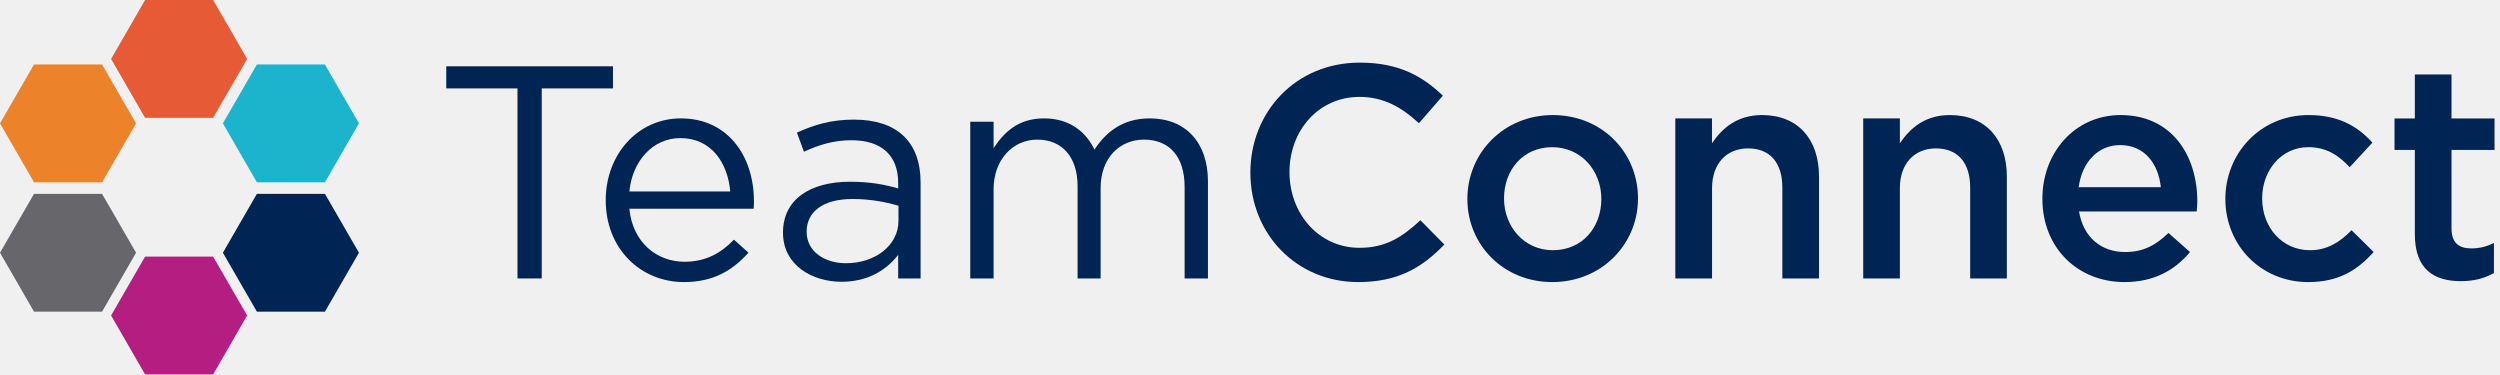
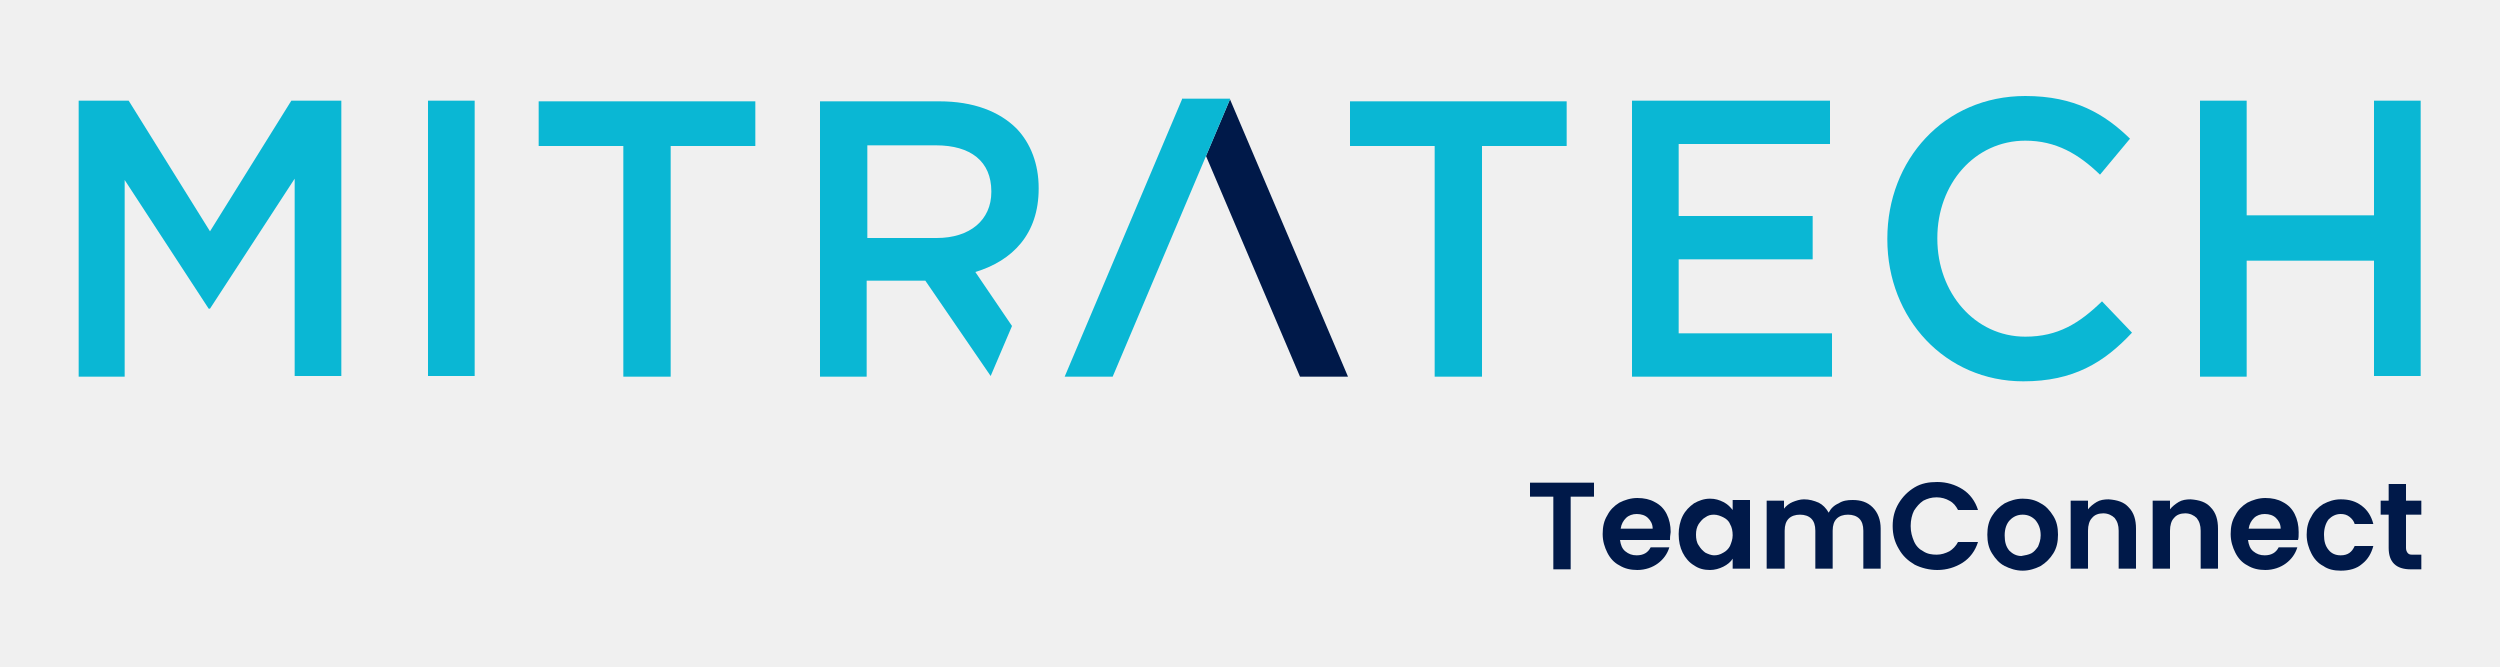
- <svg xmlns="http://www.w3.org/2000/svg" width="434" height="65" viewBox="0 0 434 65" fill="none">
-   <g clip-path="url(#clip0_4287_9917)">
-     <path d="M17.716 31.648L23.621 21.415L17.716 11.192H5.905L0 21.415L5.905 31.648H17.716Z" fill="#EC822A" />
-     <path d="M36.998 20.455L42.904 10.233L36.998 0H25.188L19.283 10.233L25.188 20.455H36.998Z" fill="#E65A36" />
-     <path d="M44.598 33.651L38.693 43.874L44.598 54.106H56.408L62.314 43.874L56.408 33.651H44.598Z" fill="#002453" />
-     <path d="M17.716 33.651H5.905L0 43.874L5.905 54.106H17.716L23.621 43.874L17.716 33.651Z" fill="#67666B" />
-     <path d="M44.598 31.648H56.408L62.314 21.415L56.408 11.192H44.598L38.693 21.415L44.598 31.648Z" fill="#1CB3CD" />
-     <path d="M25.188 44.545L19.283 54.767L25.188 65H36.998L42.904 54.767L36.998 44.545H25.188Z" fill="#B41E80" />
-     <path d="M94.046 48.339H89.836V15.349H77.471V11.512H106.411V15.349H94.046V48.339Z" fill="#002453" />
-     <path d="M118.829 45.44C122.56 45.44 125.193 43.916 127.41 41.603L129.936 43.862C127.197 46.911 123.882 48.968 118.733 48.968C111.261 48.968 105.153 43.234 105.153 34.76C105.153 26.861 110.675 20.551 118.2 20.551C126.248 20.551 130.885 26.968 130.885 34.973C130.885 35.346 130.885 35.761 130.831 36.241H109.257C109.833 42.125 114.043 45.44 118.829 45.44ZM126.77 33.235C126.344 28.289 123.509 23.972 118.094 23.972C113.361 23.972 109.779 27.916 109.257 33.235H126.77Z" fill="#002453" />
-     <path d="M139.561 26.338L138.346 23.023C141.341 21.659 144.294 20.764 148.238 20.764C155.657 20.764 159.814 24.548 159.814 31.711V48.339H155.923V44.235C154.026 46.708 150.871 48.915 146.085 48.915C141.032 48.915 135.926 46.069 135.926 40.387C135.926 34.599 140.659 31.551 147.555 31.551C151.03 31.551 153.503 32.02 155.923 32.713V31.764C155.923 26.871 152.928 24.345 147.822 24.345C144.614 24.345 142.087 25.187 139.561 26.338ZM140.03 40.227C140.03 43.702 143.185 45.696 146.873 45.696C151.872 45.696 155.976 42.647 155.976 38.33V35.708C153.972 35.132 151.297 34.546 147.982 34.546C142.876 34.546 140.03 36.763 140.03 40.227Z" fill="#002453" />
-     <path d="M199.594 20.551C205.851 20.551 209.699 24.761 209.699 31.498V48.339H205.648V32.447C205.648 27.181 203.016 24.239 198.592 24.239C194.488 24.239 191.067 27.287 191.067 32.66V48.339H187.069V32.34C187.069 27.234 184.383 24.239 180.066 24.239C175.749 24.239 172.488 27.82 172.488 32.82V48.339H168.437V21.137H172.488V25.71C174.278 23.024 176.698 20.551 181.271 20.551C185.694 20.551 188.53 22.917 190.001 25.966C191.962 22.97 194.861 20.551 199.594 20.551Z" fill="#002453" />
-     <path d="M235.793 48.968C225.059 48.968 217.064 40.601 217.064 29.973C217.064 19.453 224.91 10.872 236.059 10.872C242.849 10.872 246.953 13.238 250.481 16.607L246.324 21.393C243.382 18.653 240.216 16.82 236.006 16.82C228.95 16.82 223.854 22.608 223.854 29.867C223.854 37.126 228.96 43.02 236.006 43.02C240.536 43.02 243.425 41.176 246.58 38.234L250.737 42.445C246.9 46.442 242.689 48.968 235.793 48.968Z" fill="#002453" />
-     <path d="M269.465 48.968C260.991 48.968 254.734 42.498 254.734 34.546C254.734 26.551 261.045 19.975 269.572 19.975C278.099 19.975 284.356 26.445 284.356 34.45C284.356 42.391 278.046 48.968 269.465 48.968ZM269.465 25.549C264.36 25.549 261.098 29.547 261.098 34.439C261.098 39.385 264.626 43.436 269.572 43.436C274.731 43.436 277.993 39.438 277.993 34.546C277.993 29.6 274.465 25.549 269.465 25.549Z" fill="#002453" />
-     <path d="M297.2 48.339H290.837V20.55H297.2V24.867C298.991 22.234 301.571 19.975 305.888 19.975C312.145 19.975 315.78 24.185 315.78 30.655V48.339H309.416V32.553C309.416 28.235 307.263 25.763 303.468 25.763C299.78 25.763 297.211 28.342 297.211 32.659V48.339H297.2Z" fill="#002453" />
-     <path d="M329.818 48.339H323.454V20.55H329.818V24.867C331.608 22.234 334.188 19.975 338.494 19.975C344.751 19.975 348.386 24.185 348.386 30.655V48.339H342.022V32.553C342.022 28.235 339.869 25.763 336.075 25.763C332.387 25.763 329.818 28.342 329.818 32.659V48.339Z" fill="#002453" />
-     <path d="M368.916 43.755C372.018 43.755 374.235 42.593 376.442 40.44L380.183 43.755C377.55 46.91 373.926 48.968 368.82 48.968C360.772 48.968 354.558 43.127 354.558 34.492C354.558 26.498 360.186 19.975 368.138 19.975C376.974 19.975 381.451 26.924 381.451 34.972C381.451 35.548 381.398 36.081 381.345 36.71H360.922C361.657 41.229 364.812 43.755 368.916 43.755ZM375.12 32.499C374.693 28.395 372.274 25.187 368.063 25.187C364.173 25.187 361.433 28.182 360.858 32.499H375.12Z" fill="#002453" />
-     <path d="M400.691 48.968C392.43 48.968 386.322 42.498 386.322 34.546C386.322 26.594 392.43 19.975 400.744 19.975C406.01 19.975 409.272 21.925 411.851 24.761L407.907 29.024C405.957 26.967 403.91 25.549 400.702 25.549C396.075 25.549 392.707 29.547 392.707 34.439C392.707 39.438 396.129 43.436 401.021 43.436C404.017 43.436 406.234 42.018 408.227 39.961L412.064 43.745C409.325 46.804 406.116 48.968 400.691 48.968Z" fill="#002453" />
-     <path d="M425.58 39.652C425.58 42.125 426.838 43.127 429.002 43.127C430.42 43.127 431.688 42.807 432.946 42.179V47.391C431.368 48.286 429.577 48.809 427.211 48.809C422.532 48.809 419.217 46.751 419.217 40.654V26.03H415.688V20.562H419.217V12.93H425.58V20.562H433.052V26.03H425.58V39.652Z" fill="#002453" />
+ <svg xmlns="http://www.w3.org/2000/svg" version="1.1" id="Layer_1" x="0px" y="0px" viewBox="0 0 375 100" style="enable-background:new 0 0 375 100;" xml:space="preserve">
+   <style type="text/css">
+ 	.st0{fill:#001949;}
+ 	.st1{fill:#0AB7D4;}
+ </style>
+   <g>
+     <g>
+       <polygon class="st0" points="202.2,56.5 184.5,14.9 180.9,23.4 195,56.5   " />
+       <g>
+         <g>
+           <path class="st1" d="M11.8,15.1h7.5l12.2,19.6l12.2-19.6h7.5v41.3h-7V26.8L31.5,46.3h-0.2L18.7,27v29.5h-6.9V15.1z" />
+           <path class="st1" d="M64.2,15.1h7v41.3h-7V15.1z" />
+           <path class="st1" d="M93.5,21.9H80.8v-6.7h32.5v6.7h-12.7v34.6h-7.1V21.9z" />
+           <path class="st1" d="M146.3,40.8c5.6-1.7,9.5-5.7,9.5-12.5v-0.1c0-3.6-1.2-6.7-3.3-8.9c-2.6-2.6-6.5-4.1-11.6-4.1h-17.9v41.3h7      V42.1h8.8l9.8,14.3l3.2-7.5L146.3,40.8z M130.1,35.6V21.8h10.3c5.2,0,8.3,2.4,8.3,6.9v0.1c0,4.2-3.2,6.9-8.2,6.9H130.1z" />
+         </g>
+         <g>
+           <path class="st1" d="M215.2,21.9h-12.7v-6.7H235v6.7h-12.7v34.6h-7.1V21.9z" />
+           <path class="st1" d="M244.8,15.1h29.7v6.5h-22.7v10.8h20.1v6.5h-20.1V50h23v6.5h-30V15.1z" />
+           <path class="st1" d="M283.1,35.9v-0.1c0-11.8,8.5-21.4,20.7-21.4c7.4,0,11.9,2.7,15.7,6.4l-4.5,5.4c-3.2-3.1-6.6-5.1-11.2-5.1      c-7.6,0-13.2,6.5-13.2,14.6v0.1c0,8.1,5.6,14.7,13.2,14.7c4.9,0,8.1-2,11.5-5.3l4.5,4.7c-4.2,4.5-8.8,7.3-16.3,7.3      C291.8,57.2,283.1,47.8,283.1,35.9z" />
+           <path class="st1" d="M330,15.1h7v17.2h19.1V15.1h7v41.3h-7V39.1H337v17.4h-7V15.1z" />
+         </g>
+         <polygon class="st1" points="184.5,14.8 177.3,14.8 177.3,14.9 159.7,56.5 166.9,56.5 184.5,14.9    " />
+       </g>
+     </g>
+     <g>
+       <path class="st0" d="M239.1,72.4v2.1h-3.5v10.9H233V74.5h-3.5v-2.1H239.1z" />
+       <path class="st0" d="M250.5,81h-7.5c0.1,0.7,0.3,1.3,0.8,1.7c0.5,0.4,1,0.6,1.7,0.6c1,0,1.7-0.4,2.1-1.2h2.8    c-0.3,1-0.9,1.8-1.7,2.4c-0.8,0.6-1.9,1-3.1,1c-1,0-1.9-0.2-2.7-0.7c-0.8-0.4-1.4-1.1-1.8-1.9c-0.4-0.8-0.7-1.7-0.7-2.8    c0-1.1,0.2-2,0.7-2.8c0.4-0.8,1-1.4,1.8-1.9c0.8-0.4,1.7-0.7,2.7-0.7c1,0,1.9,0.2,2.6,0.6c0.8,0.4,1.4,1,1.8,1.8    c0.4,0.8,0.6,1.7,0.6,2.7C250.5,80.4,250.5,80.7,250.5,81z M247.9,79.3c0-0.7-0.3-1.2-0.7-1.6s-1-0.6-1.7-0.6    c-0.6,0-1.2,0.2-1.6,0.6c-0.4,0.4-0.7,0.9-0.8,1.6H247.9z" />
+       <path class="st0" d="M252.4,77.4c0.4-0.8,1-1.4,1.7-1.9c0.7-0.4,1.5-0.7,2.4-0.7c0.8,0,1.4,0.2,2,0.5c0.6,0.3,1,0.7,1.4,1.2v-1.5    h2.6v10.3h-2.6v-1.5c-0.3,0.5-0.8,0.9-1.4,1.2c-0.6,0.3-1.3,0.5-2,0.5c-0.9,0-1.7-0.2-2.4-0.7c-0.7-0.4-1.3-1.1-1.7-1.9    c-0.4-0.8-0.6-1.7-0.6-2.8C251.8,79.2,252,78.2,252.4,77.4z M259.5,78.6c-0.2-0.5-0.6-0.8-1-1c-0.4-0.2-0.9-0.4-1.4-0.4    s-0.9,0.1-1.3,0.4c-0.4,0.2-0.7,0.6-1,1c-0.3,0.5-0.4,1-0.4,1.6s0.1,1.2,0.4,1.6c0.3,0.5,0.6,0.8,1,1.1c0.4,0.2,0.9,0.4,1.3,0.4    c0.5,0,0.9-0.1,1.4-0.4c0.4-0.2,0.8-0.6,1-1c0.2-0.5,0.4-1,0.4-1.6S259.8,79.1,259.5,78.6z" />
+       <path class="st0" d="M280.9,76.1c0.8,0.8,1.2,1.9,1.2,3.2v6h-2.6v-5.7c0-0.8-0.2-1.4-0.6-1.8c-0.4-0.4-1-0.6-1.7-0.6    s-1.3,0.2-1.7,0.6c-0.4,0.4-0.6,1-0.6,1.8v5.7h-2.6v-5.7c0-0.8-0.2-1.4-0.6-1.8c-0.4-0.4-1-0.6-1.7-0.6c-0.7,0-1.3,0.2-1.7,0.6    c-0.4,0.4-0.6,1-0.6,1.8v5.7H265V75.1h2.6v1.2c0.3-0.4,0.8-0.8,1.3-1c0.5-0.2,1.1-0.4,1.7-0.4c0.8,0,1.5,0.2,2.2,0.5    c0.6,0.3,1.1,0.8,1.5,1.5c0.3-0.6,0.8-1.1,1.5-1.4c0.6-0.4,1.3-0.5,2.1-0.5C279.1,75,280.1,75.3,280.9,76.1z" />
+       <path class="st0" d="M284.8,75.5c0.6-1,1.4-1.8,2.4-2.4c1-0.6,2.1-0.8,3.4-0.8c1.4,0,2.7,0.4,3.8,1.1c1.1,0.7,1.9,1.8,2.3,3.1h-3    c-0.3-0.6-0.7-1.1-1.3-1.4c-0.5-0.3-1.2-0.5-1.9-0.5c-0.8,0-1.4,0.2-2,0.5c-0.6,0.4-1,0.9-1.4,1.5c-0.3,0.6-0.5,1.4-0.5,2.3    c0,0.9,0.2,1.6,0.5,2.3s0.8,1.2,1.4,1.5c0.6,0.4,1.3,0.5,2,0.5c0.7,0,1.3-0.2,1.9-0.5c0.5-0.3,1-0.8,1.3-1.4h3    c-0.4,1.3-1.2,2.4-2.3,3.1c-1.1,0.7-2.4,1.1-3.8,1.1c-1.2,0-2.4-0.3-3.4-0.8c-1-0.6-1.8-1.3-2.4-2.4c-0.6-1-0.9-2.1-0.9-3.4    C283.9,77.6,284.2,76.5,284.8,75.5z" />
+       <path class="st0" d="M300.7,84.9c-0.8-0.4-1.4-1.1-1.9-1.9c-0.5-0.8-0.7-1.7-0.7-2.8s0.2-2,0.7-2.8c0.5-0.8,1.1-1.4,1.9-1.9    c0.8-0.4,1.7-0.7,2.7-0.7c1,0,1.9,0.2,2.7,0.7c0.8,0.4,1.4,1.1,1.9,1.9c0.5,0.8,0.7,1.7,0.7,2.8s-0.2,2-0.7,2.8    c-0.5,0.8-1.1,1.4-1.9,1.9c-0.8,0.4-1.7,0.7-2.7,0.7C302.4,85.6,301.5,85.3,300.7,84.9z M304.7,83c0.4-0.2,0.7-0.6,1-1    c0.2-0.5,0.4-1,0.4-1.7c0-1-0.3-1.7-0.8-2.3c-0.5-0.5-1.1-0.8-1.9-0.8s-1.4,0.3-1.9,0.8c-0.5,0.5-0.8,1.3-0.8,2.3s0.2,1.7,0.7,2.3    c0.5,0.5,1.1,0.8,1.8,0.8C303.8,83.3,304.3,83.2,304.7,83z" />
+       <path class="st0" d="M319.3,76.1c0.8,0.8,1.1,1.9,1.1,3.2v6h-2.6v-5.7c0-0.8-0.2-1.4-0.6-1.9c-0.4-0.4-1-0.7-1.7-0.7    c-0.7,0-1.3,0.2-1.7,0.7c-0.4,0.4-0.6,1.1-0.6,1.9v5.7h-2.6V75.1h2.6v1.3c0.3-0.4,0.8-0.8,1.3-1.1c0.5-0.3,1.1-0.4,1.8-0.4    C317.6,75,318.6,75.3,319.3,76.1z" />
+       <path class="st0" d="M331.6,76.1c0.8,0.8,1.1,1.9,1.1,3.2v6h-2.6v-5.7c0-0.8-0.2-1.4-0.6-1.9c-0.4-0.4-1-0.7-1.7-0.7    c-0.7,0-1.3,0.2-1.7,0.7c-0.4,0.4-0.6,1.1-0.6,1.9v5.7h-2.6V75.1h2.6v1.3c0.3-0.4,0.8-0.8,1.3-1.1c0.5-0.3,1.1-0.4,1.8-0.4    C329.9,75,330.9,75.3,331.6,76.1z" />
+       <path class="st0" d="M344.7,81h-7.5c0.1,0.7,0.3,1.3,0.8,1.7c0.5,0.4,1,0.6,1.7,0.6c1,0,1.7-0.4,2.1-1.2h2.8    c-0.3,1-0.9,1.8-1.7,2.4c-0.8,0.6-1.9,1-3.1,1c-1,0-1.9-0.2-2.7-0.7c-0.8-0.4-1.4-1.1-1.8-1.9c-0.4-0.8-0.7-1.7-0.7-2.8    c0-1.1,0.2-2,0.7-2.8c0.4-0.8,1-1.4,1.8-1.9c0.8-0.4,1.7-0.7,2.7-0.7c1,0,1.9,0.2,2.6,0.6c0.8,0.4,1.4,1,1.8,1.8    c0.4,0.8,0.6,1.7,0.6,2.7C344.8,80.4,344.8,80.7,344.7,81z M342.1,79.3c0-0.7-0.3-1.2-0.7-1.6s-1-0.6-1.7-0.6    c-0.6,0-1.2,0.2-1.6,0.6c-0.4,0.4-0.7,0.9-0.8,1.6H342.1z" />
+       <path class="st0" d="M346.7,77.5c0.4-0.8,1-1.4,1.8-1.9c0.8-0.4,1.6-0.7,2.6-0.7c1.3,0,2.3,0.3,3.2,1c0.8,0.6,1.4,1.5,1.7,2.7    h-2.8c-0.1-0.4-0.4-0.8-0.8-1.1c-0.4-0.3-0.8-0.4-1.3-0.4c-0.7,0-1.3,0.3-1.8,0.8c-0.4,0.5-0.7,1.3-0.7,2.3c0,1,0.2,1.7,0.7,2.3    c0.4,0.5,1,0.8,1.8,0.8c1.1,0,1.7-0.5,2.1-1.4h2.8c-0.3,1.1-0.8,2-1.7,2.7c-0.8,0.7-1.9,1-3.2,1c-1,0-1.9-0.2-2.6-0.7    c-0.8-0.4-1.4-1.1-1.8-1.9c-0.4-0.8-0.7-1.7-0.7-2.8C346,79.2,346.2,78.3,346.7,77.5z" />
+       <path class="st0" d="M360.9,77.2v5c0,0.3,0.1,0.6,0.3,0.8c0.2,0.2,0.4,0.2,0.8,0.2h1.2v2.2h-1.6c-2.2,0-3.3-1.1-3.3-3.2v-5h-1.2    v-2.1h1.2v-2.5h2.6v2.5h2.3v2.1H360.9z" />
+     </g>
  </g>
-   <defs>
-     <clipPath id="clip0_4287_9917">
-       <rect width="433.053" height="65" fill="white" />
-     </clipPath>
-   </defs>
</svg>
